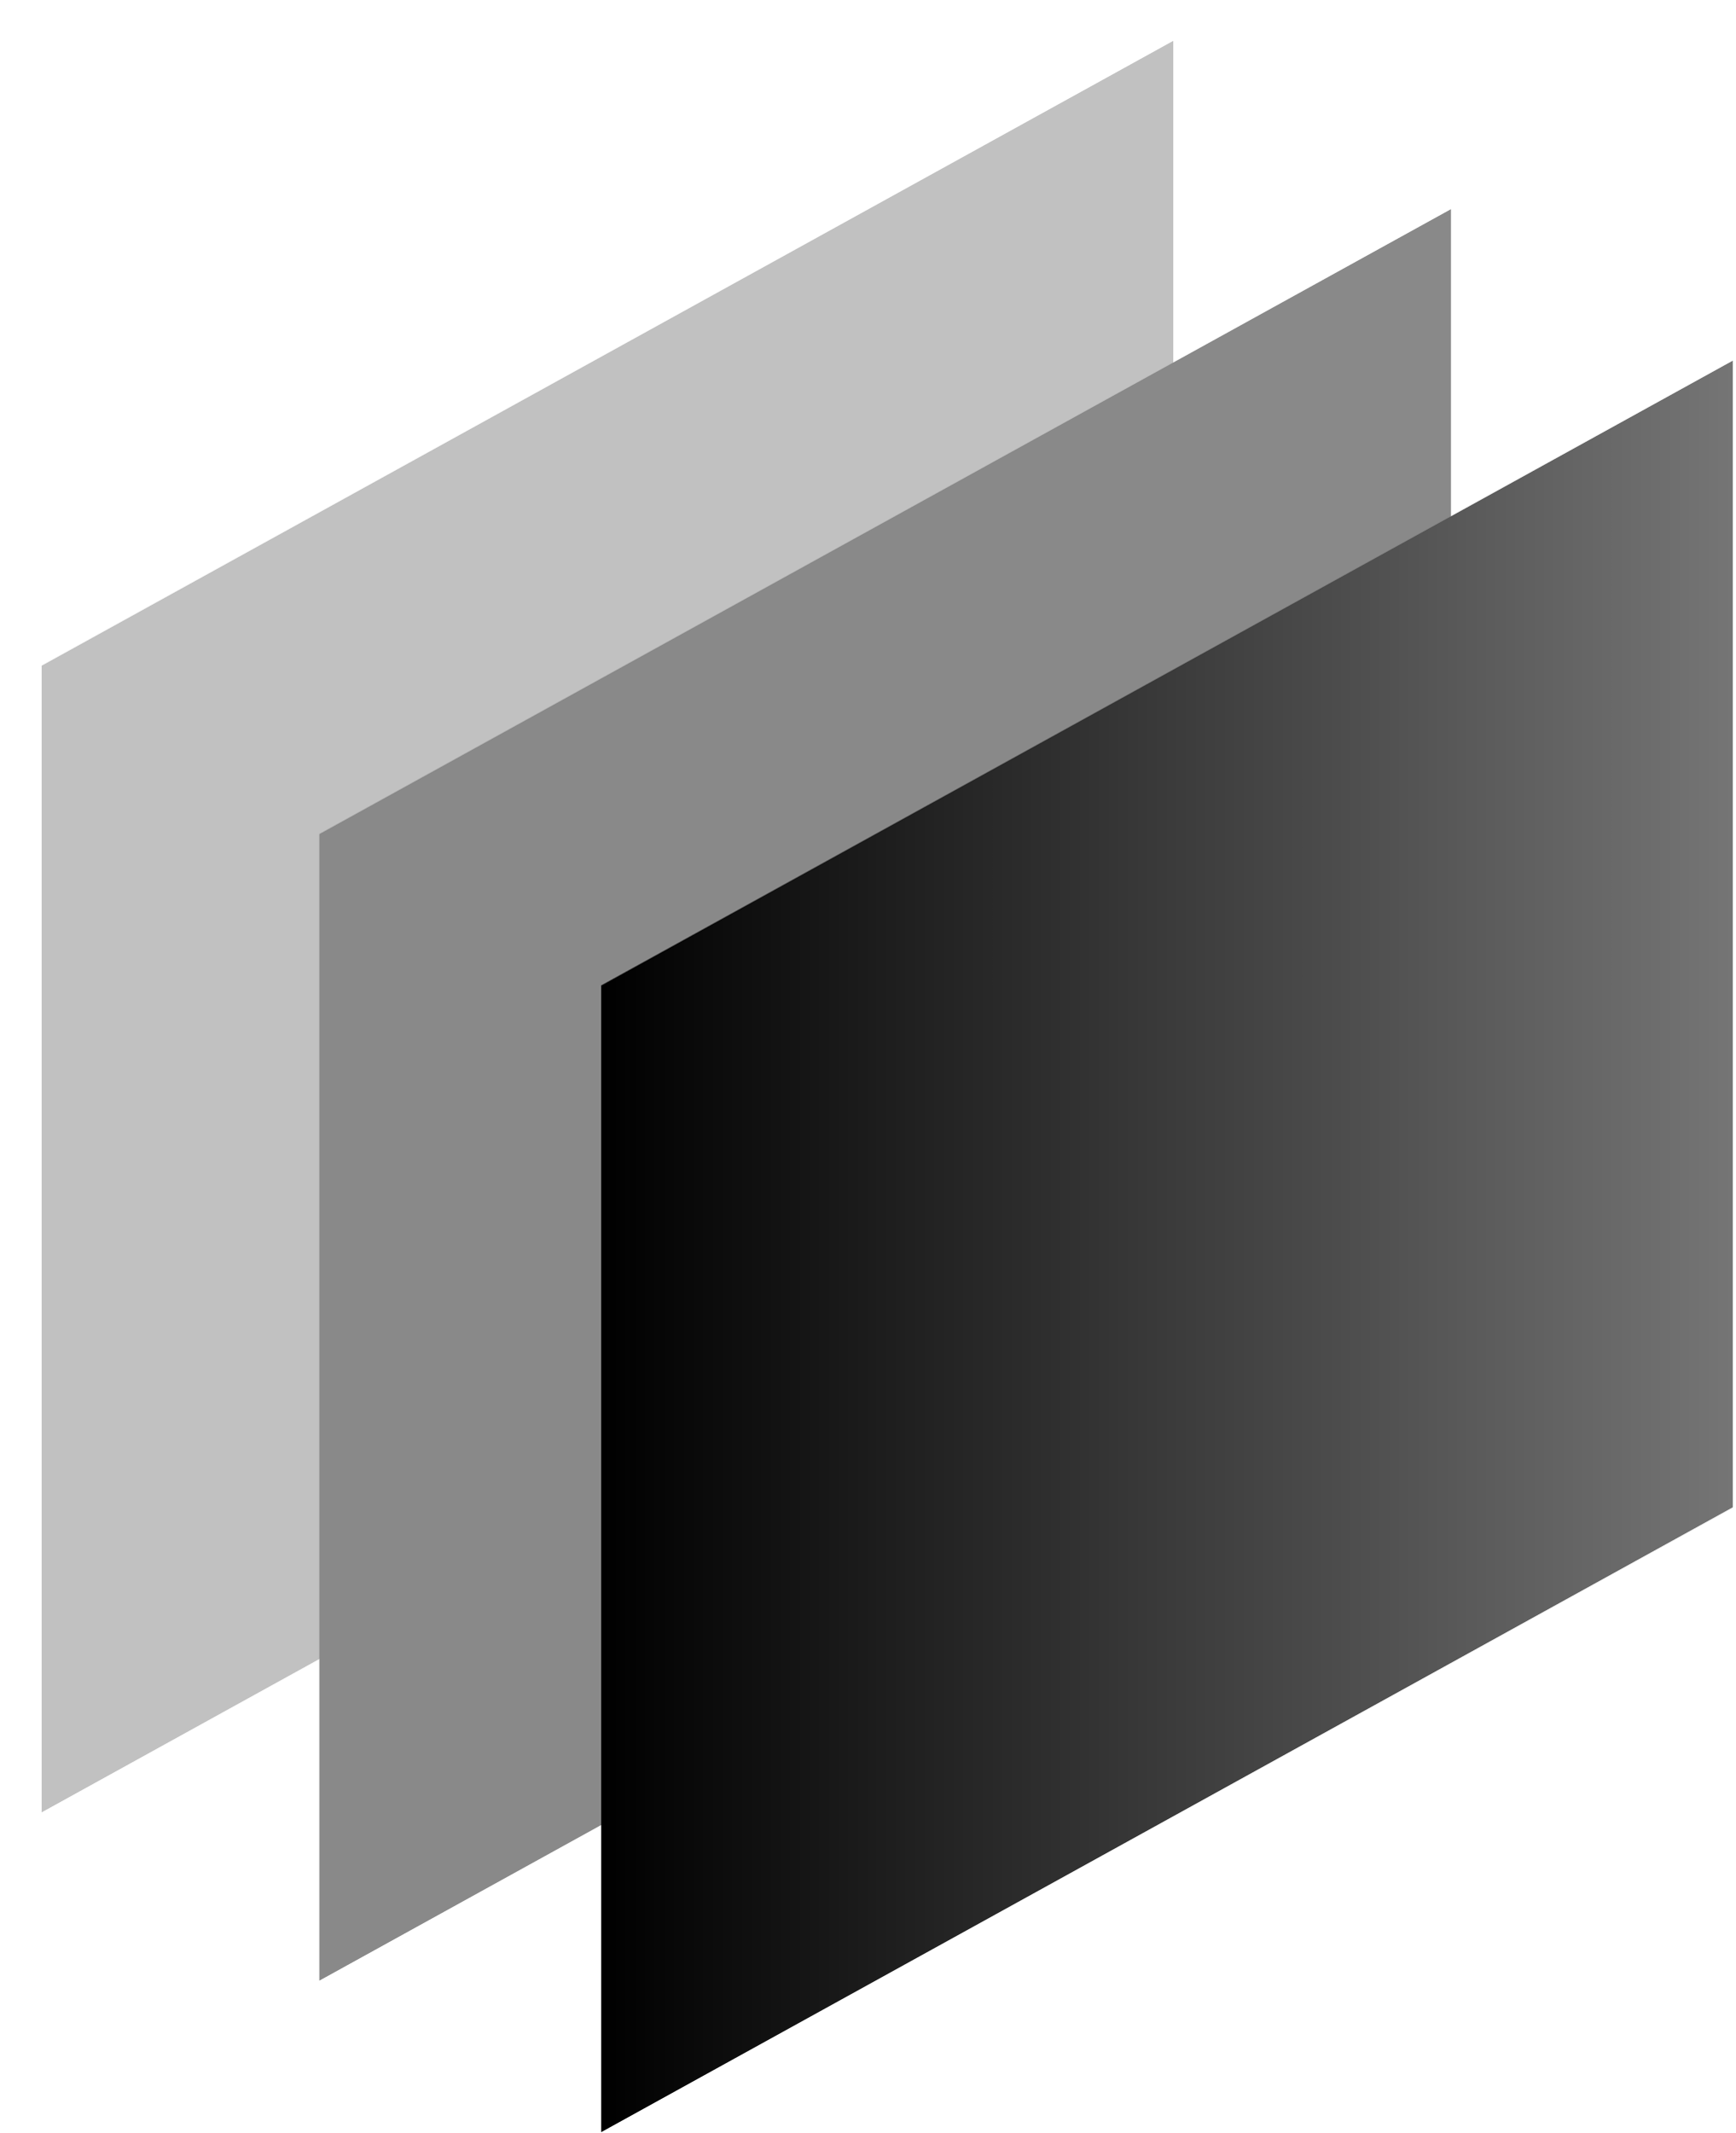
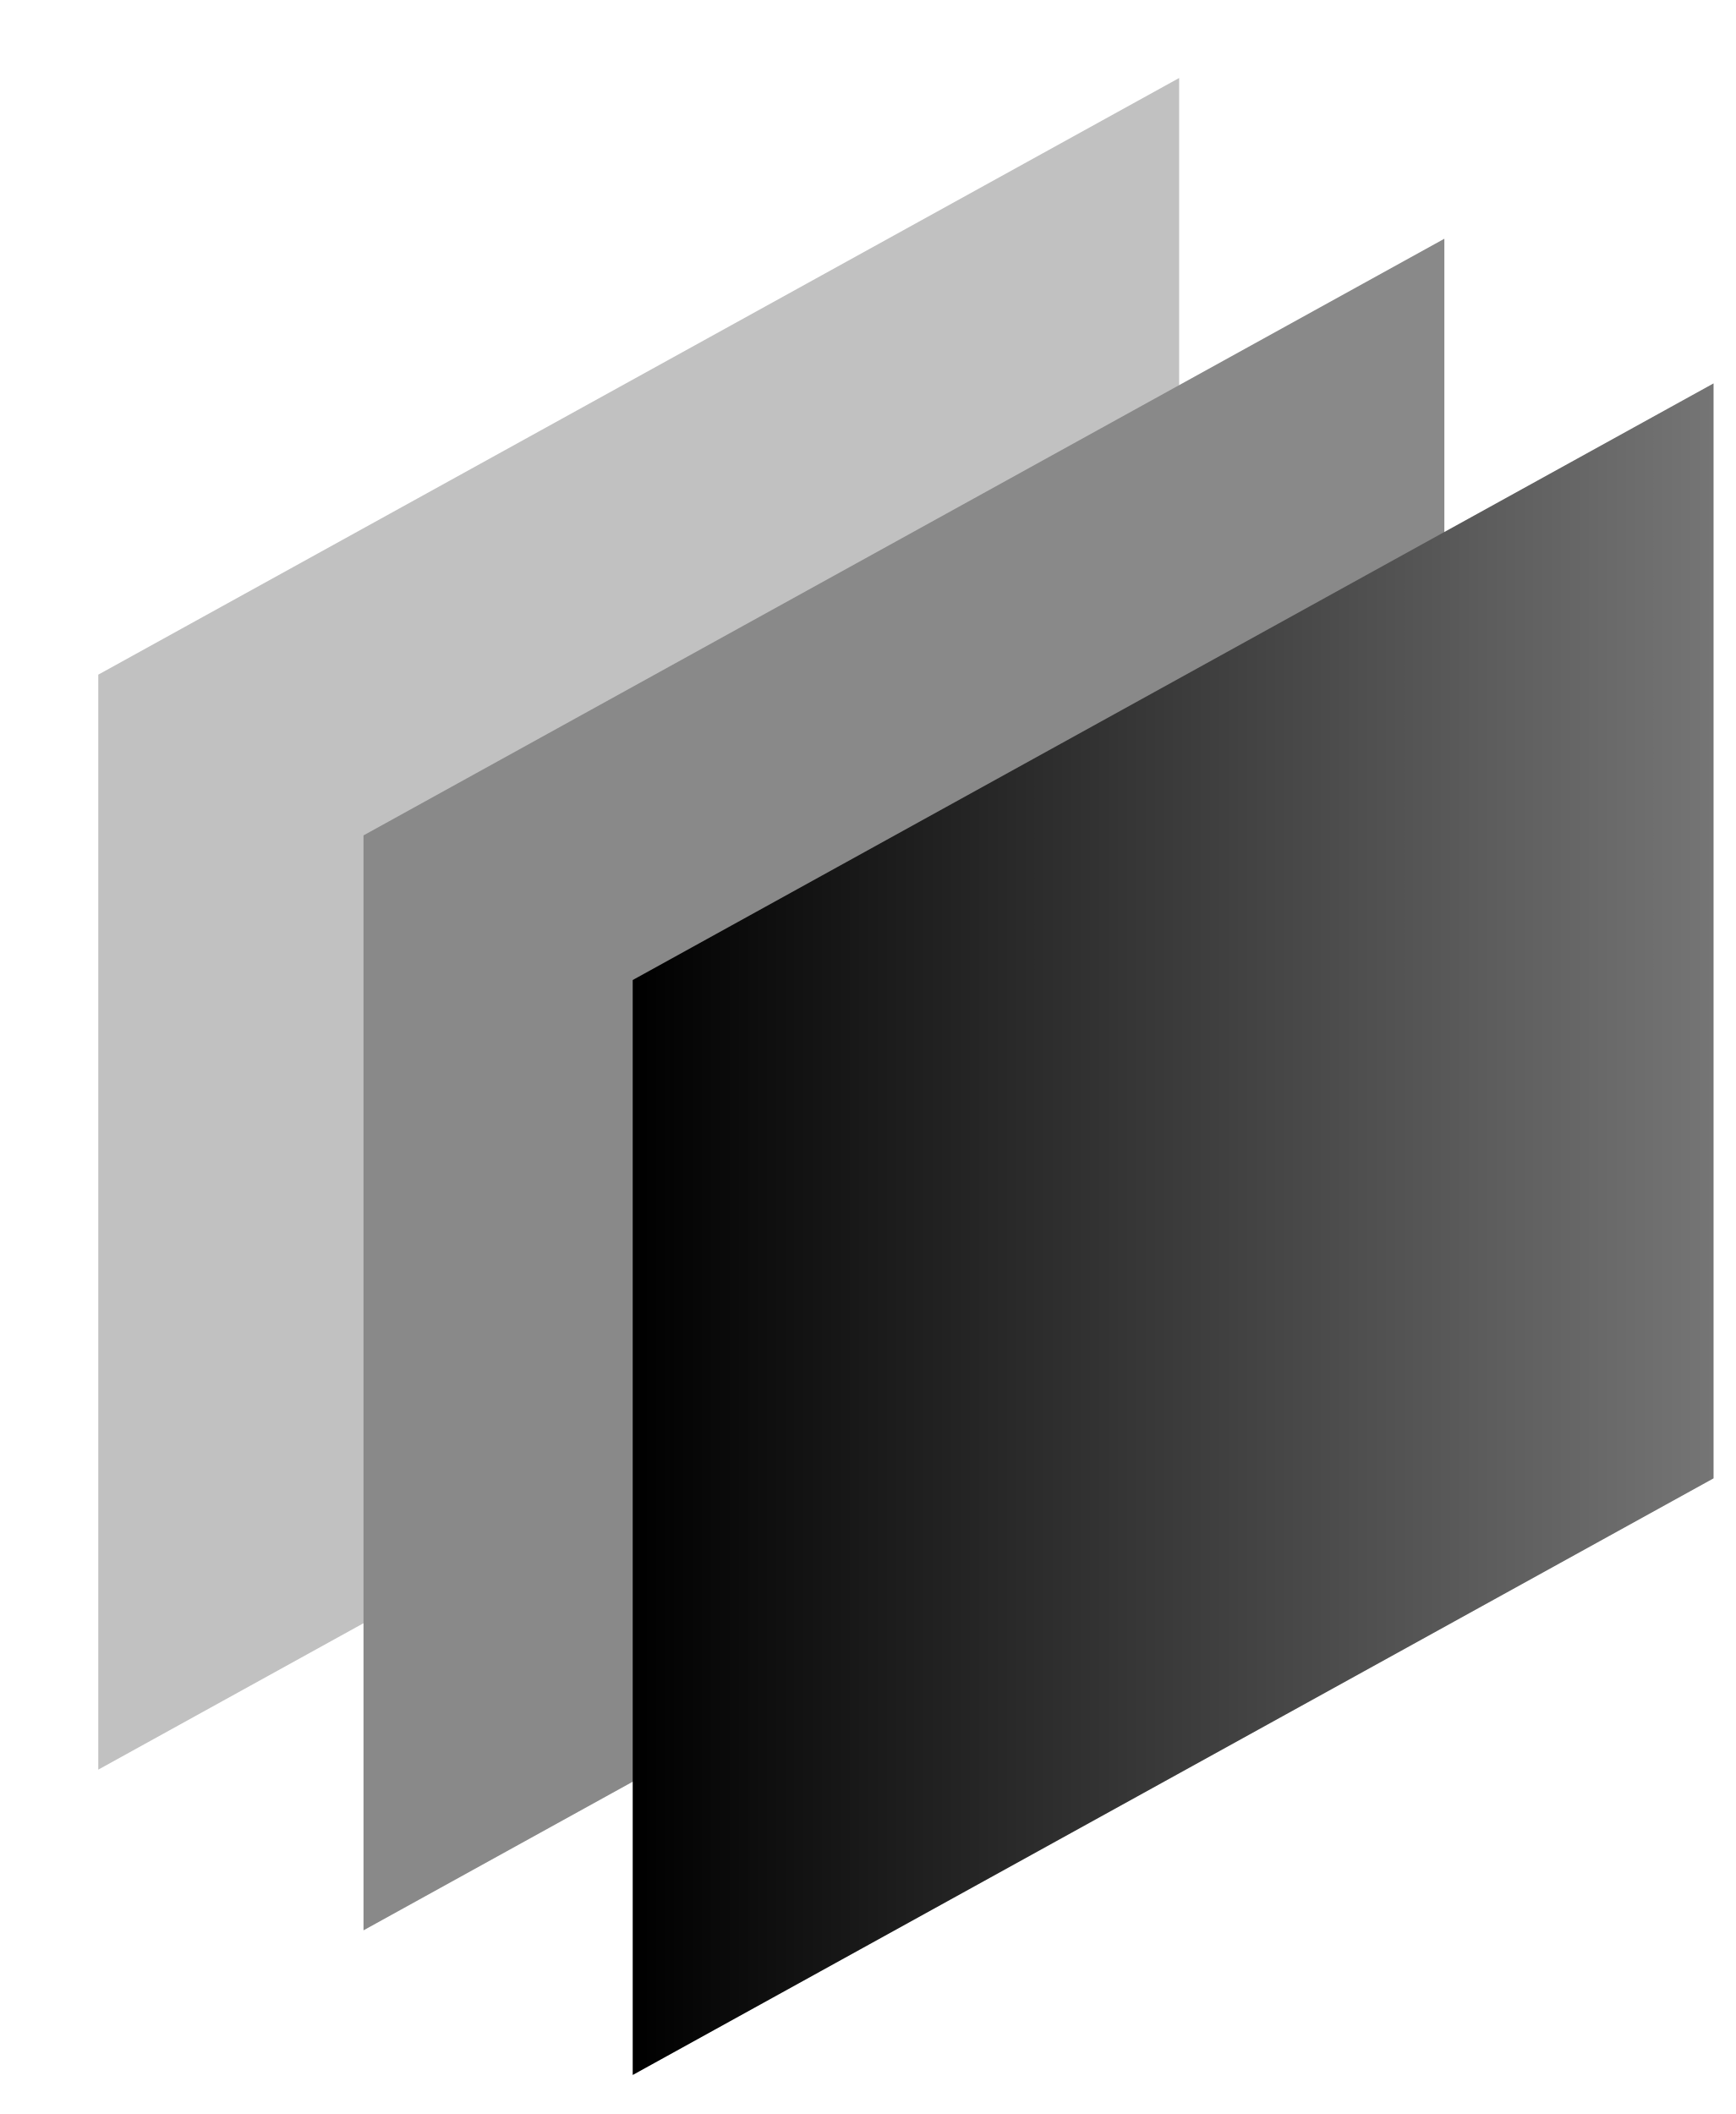
- <svg xmlns="http://www.w3.org/2000/svg" width="425" height="522" viewBox="285 234 425 522" fill="none">
+ <svg xmlns="http://www.w3.org/2000/svg" width="445" height="542" viewBox="270 224 445 542" fill="none">
  <path d="M572.317 244V524.735L295.199 677.708V396.971L572.317 244Z" fill="#C1C1C1" />
  <path d="M640.318 285.208V565.935L363.199 718.913V438.185L640.318 285.208Z" fill="#898989" />
  <path d="M709.338 322.294V603.03L432.219 756V475.265L709.338 322.294Z" fill="url(#paint0_linear_708_9468)" />
  <defs>
    <linearGradient id="paint0_linear_708_9468" x1="432.219" y1="539.153" x2="709.338" y2="539.153" gradientUnits="userSpaceOnUse">
      <stop />
      <stop offset="1" stop-color="#757575" />
    </linearGradient>
  </defs>
</svg>
